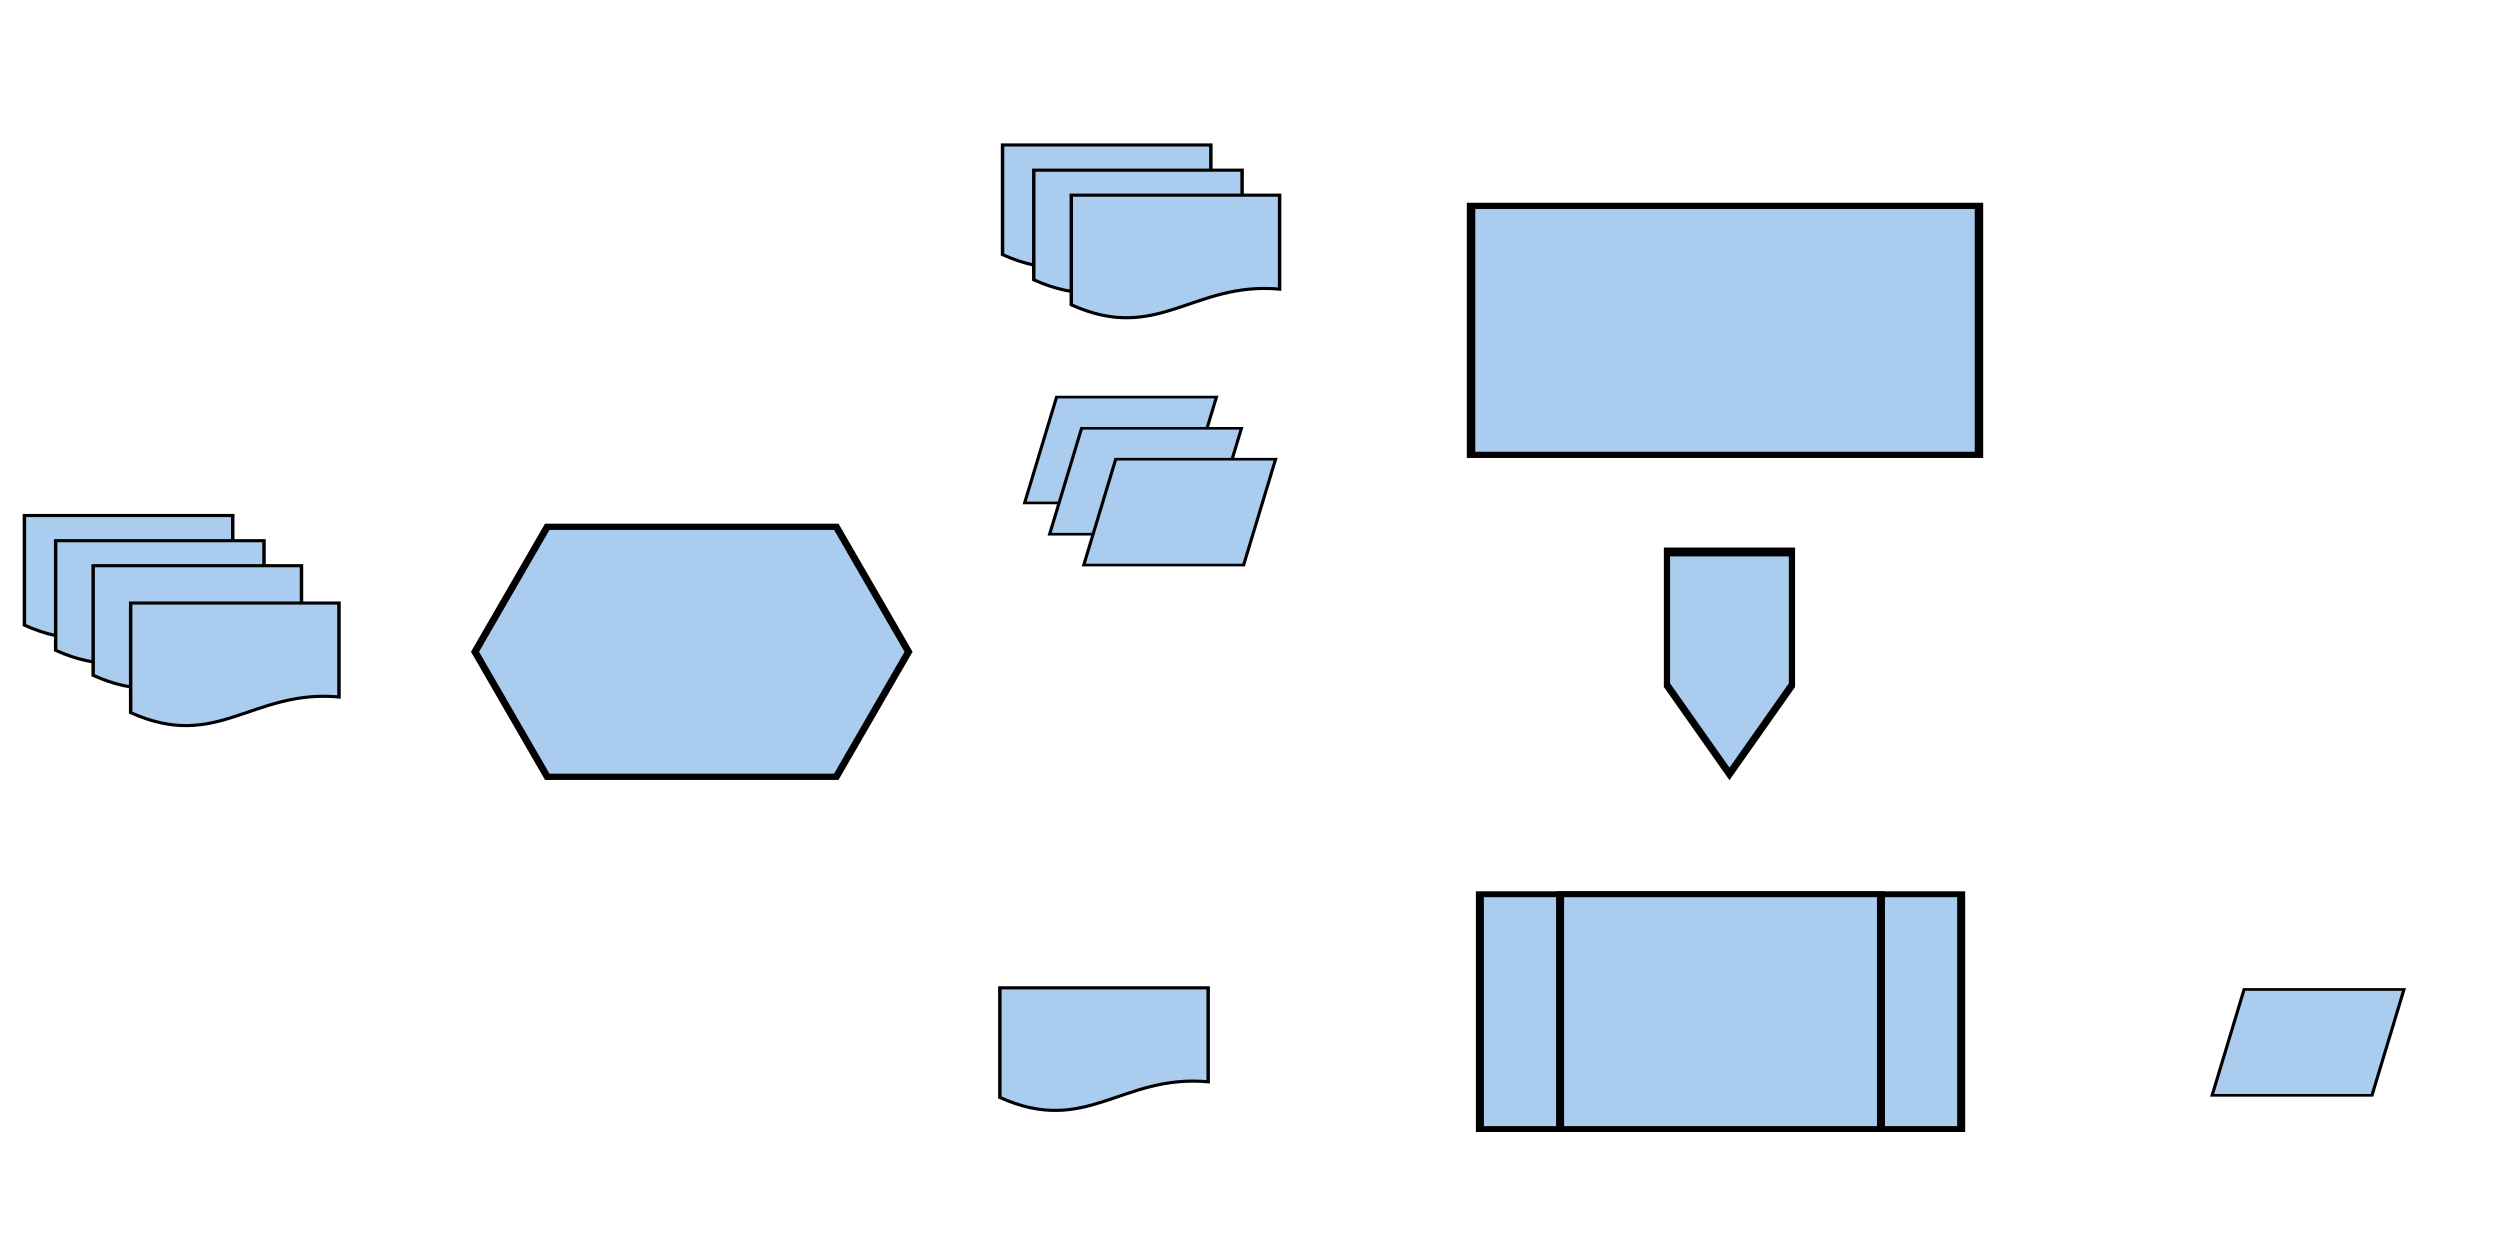
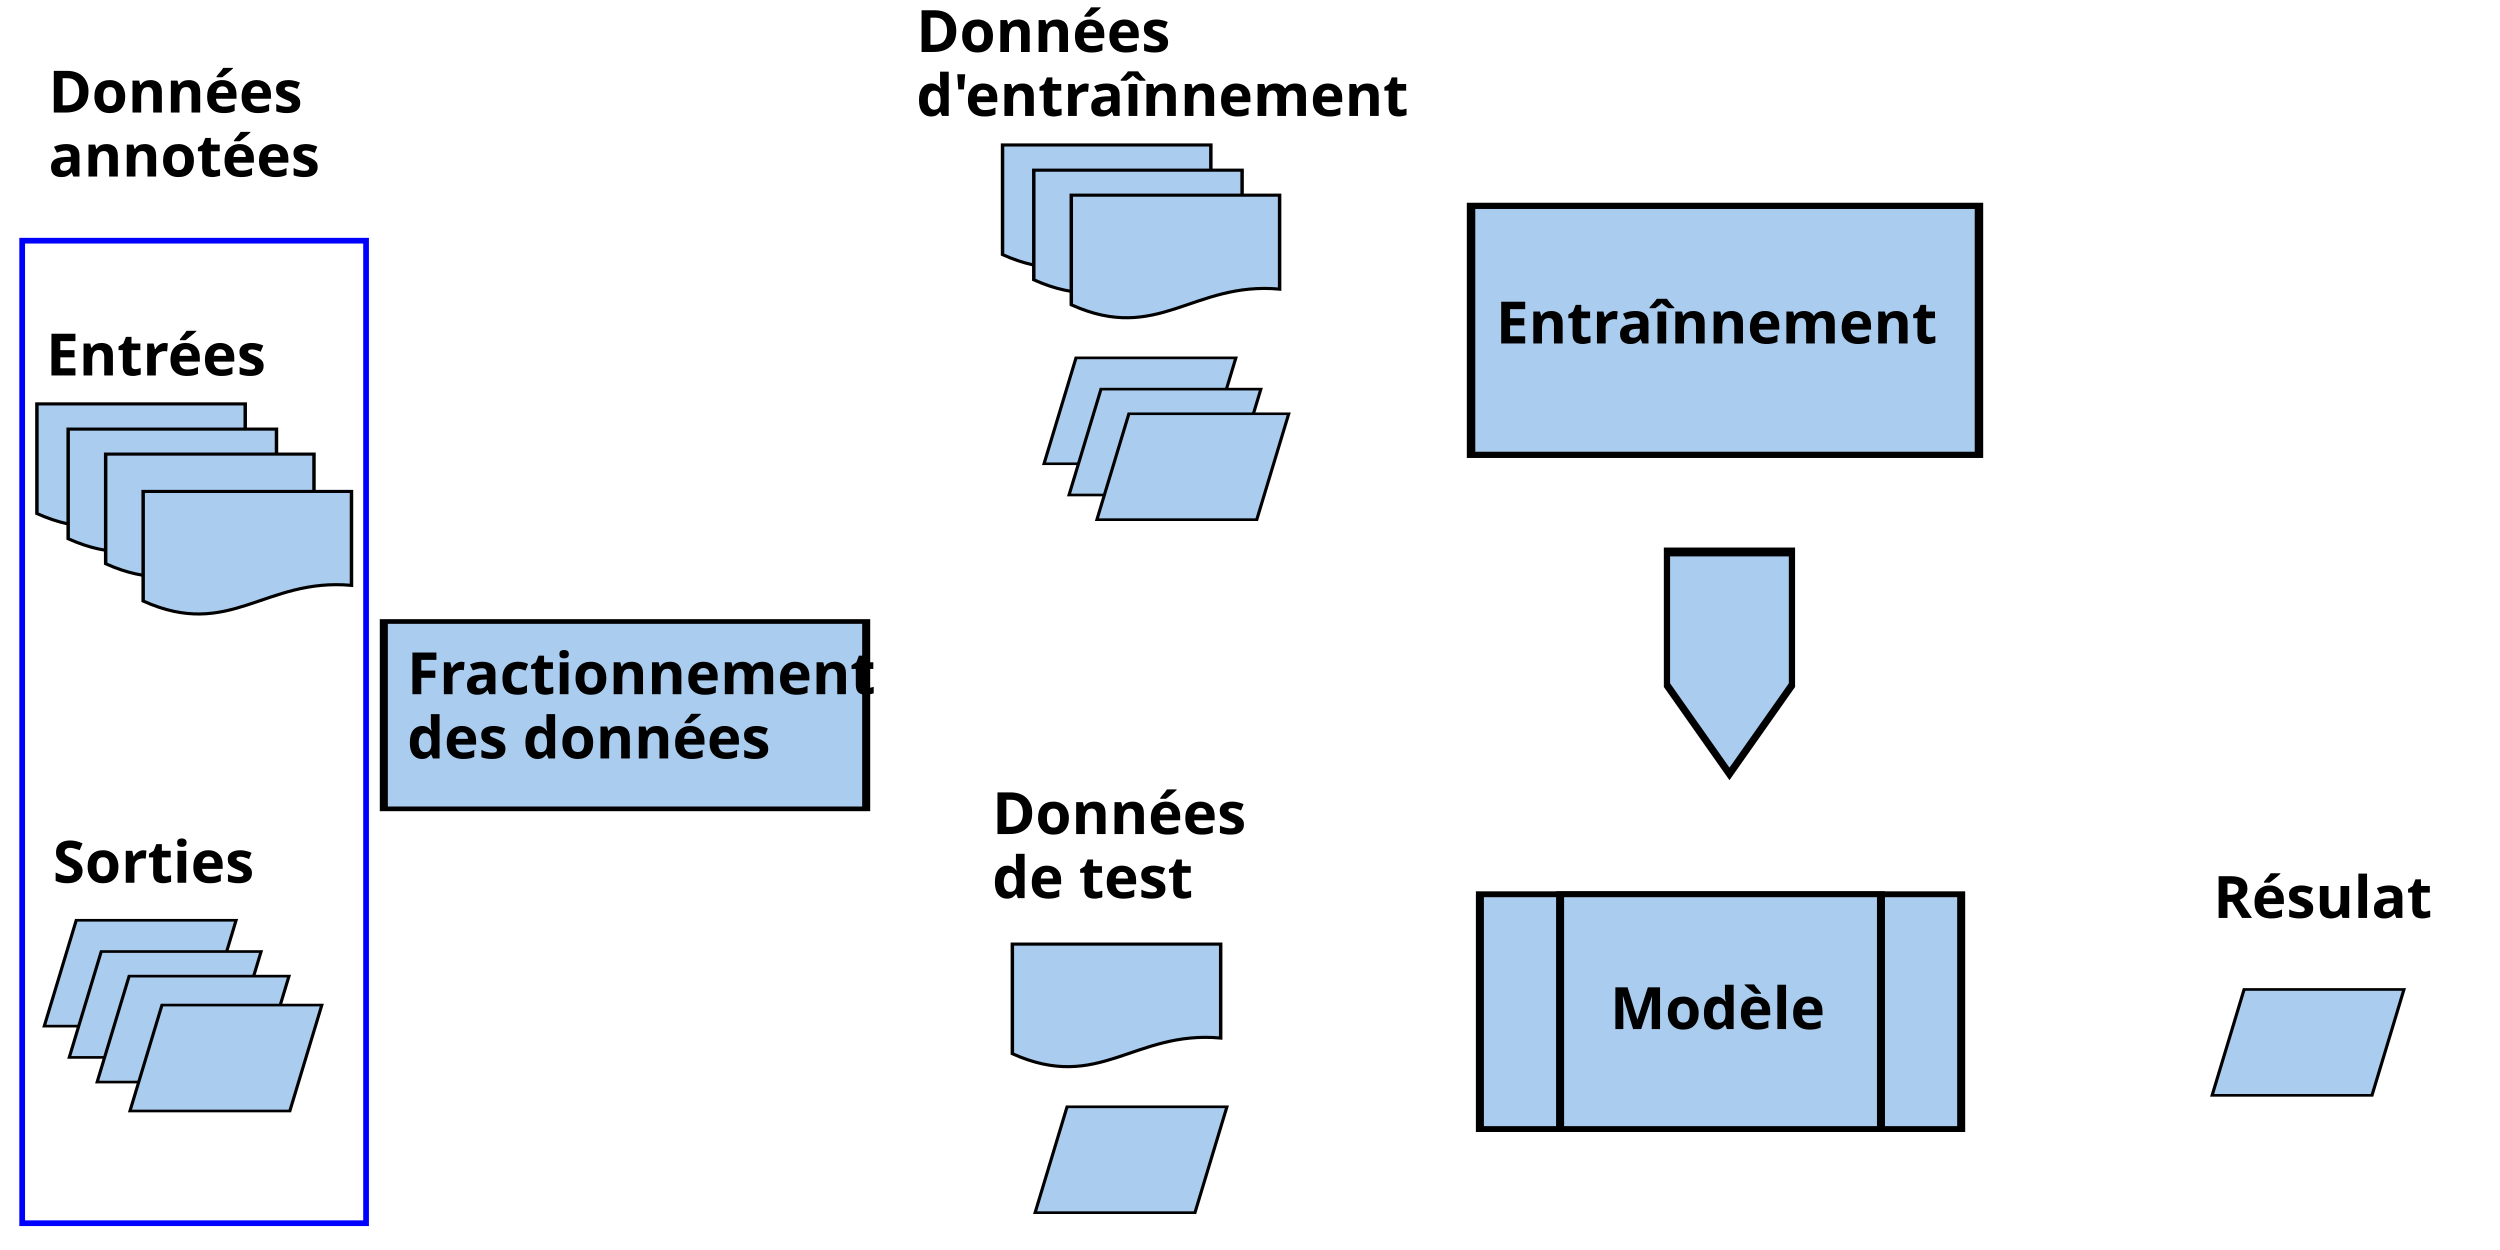
<svg xmlns="http://www.w3.org/2000/svg" xmlns:xlink="http://www.w3.org/1999/xlink" width="800" height="400" viewBox="0 0 211.667 105.833" version="1.1" id="svg8">
  <defs id="defs2">
    <marker orient="auto" refY="0" refX="0" id="Arrow1Lstart" style="overflow:visible">
      <path id="path1372" d="M 0,0 5,-5 -12.5,0 5,5 Z" style="fill:#9400d3;fill-opacity:1;fill-rule:evenodd;stroke:#9400d3;stroke-width:1pt;stroke-opacity:1" transform="matrix(0.8,0,0,0.8,10,0)" />
    </marker>
    <marker orient="auto" refY="0" refX="0" id="Arrow1Lstart-3" style="overflow:visible">
      <path id="path1372-6" d="M 0,0 5,-5 -12.5,0 5,5 Z" style="fill:#9400d3;fill-opacity:1;fill-rule:evenodd;stroke:#9400d3;stroke-width:1pt;stroke-opacity:1" transform="matrix(0.8,0,0,0.8,10,0)" />
    </marker>
    <marker orient="auto" refY="0" refX="0" id="Arrow1Lstart-5" style="overflow:visible">
      <path id="path1372-3" d="M 0,0 5,-5 -12.5,0 5,5 Z" style="fill:#9400d3;fill-opacity:1;fill-rule:evenodd;stroke:#9400d3;stroke-width:1pt;stroke-opacity:1" transform="matrix(0.8,0,0,0.8,10,0)" />
    </marker>
    <marker orient="auto" refY="0" refX="0" id="Arrow1Lstart-6" style="overflow:visible">
      <path id="path1372-2" d="M 0,0 5,-5 -12.5,0 5,5 Z" style="fill:#9400d3;fill-opacity:1;fill-rule:evenodd;stroke:#9400d3;stroke-width:1pt;stroke-opacity:1" transform="matrix(0.8,0,0,0.8,10,0)" />
    </marker>
    <symbol id="MagneticDisk">
      <path d="m 9.26,6.615 a 17.198,17.198 0 0 1 21.167,0 V 33.073 a 17.198,17.198 0 0 1 -21.167,0 z" style="stroke-width:0.529" id="path5503" />
      <path d="m 30.427,6.615 a 17.198,17.198 0 0 1 -21.167,0" style="fill:none;stroke-width:0.529;stroke-linecap:butt" id="path5505" />
      <path d="m 30.427,10.583 a 17.198,17.198 0 0 1 -21.167,0" style="fill:none;stroke-width:0.529;stroke-linecap:butt" id="path5507" />
      <path d="m 30.427,14.552 a 17.198,17.198 0 0 1 -21.167,0" style="fill:none;stroke-width:0.529;stroke-linecap:butt" id="path5509" />
    </symbol>
    <symbol id="Document">
      <path d="m 3.969,9.26 h 31.75 V 25.135 C 22.49,23.812 17.198,34.396 3.969,27.781 Z" style="stroke-width:0.529" id="path1077" />
    </symbol>
    <symbol id="Process">
      <rect x="3.969" y="9.26" width="31.75" height="21.167" style="stroke-width:0.529" id="rect1063" />
    </symbol>
    <symbol id="PredefinedProcess">
      <rect x="3.969" y="9.26" width="31.75" height="21.167" style="stroke-width:0.529" id="rect1244" />
      <rect x="9.26" y="9.26" width="21.167" height="21.167" style="stroke-width:0.529" id="rect1246" />
    </symbol>
    <symbol id="Preparation">
      <path d="M 9.26,9.26 H 30.427 L 35.719,19.844 30.427,30.427 H 9.26 L 3.969,19.844 Z" style="stroke-width:0.529px" id="path1091" />
    </symbol>
    <symbol id="Offpage">
      <path d="m 14.552,14.552 h 10.583 v 7.938 L 19.844,27.781 14.552,22.49 Z" style="stroke-width:0.529" id="path1198" />
    </symbol>
    <symbol id="InputOutput">
      <path d="M 9.26,9.26 H 35.719 L 30.427,30.427 H 3.969 Z" style="stroke-width:0.529" id="path1070" />
    </symbol>
  </defs>
  <g id="layer1" transform="translate(0,-191.1667)">
-     <g id="g5311">
+     <g id="g5311" transform="translate(1.058333,-9.449413)">
      <use height="100%" width="100%" y="0" x="0" xlink:href="#Document" style="fill:#aaccee;stroke:#000000" transform="matrix(0.5555236,0,0,0.5010477,-0.1379572,230.1739)" id="use5034" />
      <use height="100%" width="100%" y="0" x="0" xlink:href="#Document" style="fill:#aaccee;stroke:#000000" transform="matrix(0.5555236,0,0,0.5010477,2.507876,232.3072)" id="use5034-5" />
      <use height="100%" width="100%" y="0" x="0" xlink:href="#Document" style="fill:#aaccee;stroke:#000000" transform="matrix(0.5555236,0,0,0.5010477,5.682876,234.4238)" id="use5034-9" />
      <use height="100%" width="100%" y="0" x="0" xlink:href="#Document" style="fill:#aaccee;stroke:#000000" transform="matrix(0.5555236,0,0,0.5010477,8.857857,237.5822)" id="use5034-0" />
    </g>
    <g id="g5305" transform="translate(25.92918,-6.879167)">
      <use height="100%" width="100%" y="0" x="0" xlink:href="#Document" style="fill:#aaccee;stroke:#000000" transform="matrix(0.5555236,0,0,0.5010477,56.74746,205.6809)" id="use5034-8" />
      <use height="100%" width="100%" y="0" x="0" xlink:href="#Document" style="fill:#aaccee;stroke:#000000" transform="matrix(0.5555236,0,0,0.5010477,59.39329,207.8142)" id="use5034-5-3" />
      <use height="100%" width="100%" y="0" x="0" xlink:href="#Document" style="fill:#aaccee;stroke:#000000" transform="matrix(0.5555236,0,0,0.5010477,62.56829,209.9309)" id="use5034-9-8" />
    </g>
-     <use id="use5034-0-0" transform="matrix(0.5555236,0,0,0.5010477,82.44984,270.1635)" style="fill:#aaccee;stroke:#000000" xlink:href="#Document" x="0" y="0" width="100%" height="100%" />
+     <use id="use5034-0-0" transform="matrix(0.5555236,0,0,0.5010477,83.50818,266.4593)" style="fill:#aaccee;stroke:#000000" xlink:href="#Document" x="0" y="0" width="100%" height="100%" />
    <use id="use5143" transform="matrix(1.354452,0,0,0.9959636,119.1727,199.3732)" style="fill:#aaccee;stroke:#000000" xlink:href="#Process" x="0" y="0" width="100%" height="100%" />
    <use id="use5172" transform="matrix(1.283457,0,0,0.9392275,120.2035,258.183)" style="fill:#aaccee;stroke:#000000" xlink:href="#PredefinedProcess" x="0" y="0" width="100%" height="100%" />
    <use id="use5230" transform="matrix(1,0,0,1.420395,126.5843,217.2304)" style="fill:#aaccee;stroke:#000000" xlink:href="#Offpage" x="0" y="0" width="100%" height="100%" />
-     <flowRoot xml:space="preserve" id="flowRoot5246" style="font-style:normal;font-weight:normal;font-size:40px;line-height:125%;font-family:sans-serif;letter-spacing:0px;word-spacing:0px;fill:#000000;fill-opacity:1;stroke:none;stroke-width:1px;stroke-linecap:butt;stroke-linejoin:miter;stroke-opacity:1" transform="matrix(0.2645833,0,0,0.2645833,18.52084,193.2833)">
-       <flowRegion id="flowRegion5248">
-         <rect id="rect5250" width="252.696" height="116.981" x="408.733" y="65.876" />
-       </flowRegion>
-       <flowPara id="flowPara5252" style="font-style:normal;font-variant:normal;font-weight:bold;font-stretch:normal;font-size:21.333px;font-family:sans-serif;-inkscape-font-specification:'sans-serif, Bold';font-variant-ligatures:normal;font-variant-caps:normal;font-variant-numeric:normal;font-feature-settings:normal;text-align:start;writing-mode:lr-tb;text-anchor:start">Entraînnement</flowPara>
-     </flowRoot>
-     <flowRoot xml:space="preserve" id="flowRoot5246-6" style="font-style:normal;font-weight:normal;font-size:40px;line-height:125%;font-family:sans-serif;letter-spacing:0px;word-spacing:0px;fill:#000000;fill-opacity:1;stroke:none;stroke-width:1px;stroke-linecap:butt;stroke-linejoin:miter;stroke-opacity:1" transform="matrix(0.2645833,0,0,0.2645833,28.18791,251.3283)">
-       <flowRegion id="flowRegion5248-3">
-         <rect id="rect5250-9" width="252.696" height="116.981" x="408.733" y="65.876" />
-       </flowRegion>
-       <flowPara id="flowPara5252-3" style="font-style:normal;font-variant:normal;font-weight:bold;font-stretch:normal;font-size:21.333px;font-family:sans-serif;-inkscape-font-specification:'sans-serif, Bold';font-variant-ligatures:normal;font-variant-caps:normal;font-variant-numeric:normal;font-feature-settings:normal;text-align:start;writing-mode:lr-tb;text-anchor:start">Modèle</flowPara>
-     </flowRoot>
-     <g id="g5321" transform="translate(3.175)">
-       <use height="100%" width="100%" y="0" x="0" xlink:href="#Preparation" style="fill:#aaccee;stroke:#000000" transform="matrix(1.156129,0,0,1,32.45328,226.5074)" id="use5202" />
-       <flowRoot transform="matrix(0.2645833,0,0,0.2645833,-66.10535,222.187)" style="font-style:normal;font-weight:normal;font-size:40px;line-height:50%;font-family:sans-serif;letter-spacing:0px;word-spacing:0px;fill:#000000;fill-opacity:1;stroke:none;stroke-width:1px;stroke-linecap:butt;stroke-linejoin:miter;stroke-opacity:1" id="flowRoot5246-6-1" xml:space="preserve">
-         <flowRegion style="line-height:50%" id="flowRegion5248-3-2">
-           <rect style="line-height:50%" y="65.876" x="408.733" height="116.981" width="252.696" id="rect5250-9-4" />
-         </flowRegion>
-         <flowPara style="font-style:normal;font-variant:normal;font-weight:bold;font-stretch:normal;font-size:21.333px;line-height:50%;font-family:sans-serif;-inkscape-font-specification:'sans-serif, Bold';font-variant-ligatures:normal;font-variant-caps:normal;font-variant-numeric:normal;font-feature-settings:normal;text-align:start;writing-mode:lr-tb;text-anchor:start" id="flowPara5252-3-7">Partitionn-</flowPara>
-         <flowPara id="flowPara5313" style="font-style:normal;font-variant:normal;font-weight:bold;font-stretch:normal;font-size:21.333px;line-height:50%;font-family:sans-serif;-inkscape-font-specification:'sans-serif, Bold';font-variant-ligatures:normal;font-variant-caps:normal;font-variant-numeric:normal;font-feature-settings:normal;text-align:start;writing-mode:lr-tb;text-anchor:start">ement</flowPara>
-       </flowRoot>
+     <text xml:space="preserve" style="font-style:normal;font-weight:normal;font-size:10.583px;line-height:125%;font-family:sans-serif;letter-spacing:0px;word-spacing:0px;fill:#000000;fill-opacity:1;stroke:none;stroke-width:0.265px;stroke-linecap:butt;stroke-linejoin:miter;stroke-opacity:1" x="126.665" y="220.246" id="text1566">
+       <tspan x="126.665" y="220.246" id="tspan1564" style="stroke-width:0.265px;-inkscape-font-specification:'sans-serif, Bold';font-family:sans-serif;font-weight:bold;font-style:normal;font-stretch:normal;font-variant:normal;font-size:4.939px;text-anchor:start;text-align:start;writing-mode:lr;font-variant-ligatures:normal;font-variant-caps:normal;font-variant-numeric:normal;font-feature-settings:normal">
+         <tspan x="126.665" y="220.246" style="font-style:normal;font-variant:normal;font-weight:bold;font-stretch:normal;font-size:4.939px;font-family:sans-serif;-inkscape-font-specification:'sans-serif, Bold';font-variant-ligatures:normal;font-variant-caps:normal;font-variant-numeric:normal;font-feature-settings:normal;text-align:start;writing-mode:lr;text-anchor:start;stroke-width:0.265px" id="tspan1562">Entraînnement</tspan>
+       </tspan>
+     </text>
+     <text xml:space="preserve" style="font-style:normal;font-weight:normal;font-size:10.583px;line-height:125%;font-family:sans-serif;letter-spacing:0px;word-spacing:0px;fill:#000000;fill-opacity:1;stroke:none;stroke-width:0.265px;stroke-linecap:butt;stroke-linejoin:miter;stroke-opacity:1" x="136.332" y="278.291" id="text1602">
+       <tspan x="136.332" y="278.291" id="tspan1600" style="stroke-width:0.265px;-inkscape-font-specification:'sans-serif, Bold';font-family:sans-serif;font-weight:bold;font-style:normal;font-stretch:normal;font-variant:normal;font-size:4.939px;text-anchor:start;text-align:start;writing-mode:lr;font-variant-ligatures:normal;font-variant-caps:normal;font-variant-numeric:normal;font-feature-settings:normal">
+         <tspan x="136.332" y="278.291" style="font-style:normal;font-variant:normal;font-weight:bold;font-stretch:normal;font-size:4.939px;font-family:sans-serif;-inkscape-font-specification:'sans-serif, Bold';font-variant-ligatures:normal;font-variant-caps:normal;font-variant-numeric:normal;font-feature-settings:normal;text-align:start;writing-mode:lr;text-anchor:start;stroke-width:0.265px" id="tspan1598">Modèle</tspan>
+       </tspan>
+     </text>
+     <use id="use5341" transform="matrix(0.5115369,0,0,0.4235458,185.2629,271.0194)" style="fill:#aaccee;stroke:#000000" xlink:href="#InputOutput" x="0" y="0" width="100%" height="100%" />
+     <text xml:space="preserve" style="font-style:normal;font-variant:normal;font-weight:normal;font-stretch:normal;font-size:10.583px;line-height:50%;font-family:sans-serif;-inkscape-font-specification:'sans-serif, Normal';font-variant-ligatures:normal;font-variant-caps:normal;font-variant-numeric:normal;font-feature-settings:normal;text-align:start;letter-spacing:0px;word-spacing:0px;writing-mode:lr-tb;text-anchor:start;fill:#000000;fill-opacity:1;stroke:none;stroke-width:0.265px;stroke-linecap:butt;stroke-linejoin:miter;stroke-opacity:1" x="4.116" y="200.693" id="text1542">
+       <tspan x="4.116" y="200.693" id="tspan1536" style="font-style:normal;font-variant:normal;font-weight:bold;font-stretch:normal;font-size:4.939px;font-family:sans-serif;-inkscape-font-specification:'sans-serif, Bold';font-variant-ligatures:normal;font-variant-caps:normal;font-variant-numeric:normal;font-feature-settings:normal;text-align:start;writing-mode:lr-tb;text-anchor:start;stroke-width:0.265px">
+         <tspan x="4.116" y="200.693" style="font-style:normal;font-variant:normal;font-weight:bold;font-stretch:normal;font-size:4.939px;line-height:50%;font-family:sans-serif;-inkscape-font-specification:'sans-serif, Bold';font-variant-ligatures:normal;font-variant-caps:normal;font-variant-numeric:normal;font-feature-settings:normal;text-align:start;writing-mode:lr-tb;text-anchor:start;stroke-width:0.265px" id="tspan1532" dx="0 0 0 0 0 0 0 0 0">Données </tspan>
+       </tspan>
+       <tspan x="4.116" y="206.111" id="tspan1540" style="font-style:normal;font-variant:normal;font-weight:bold;font-stretch:normal;font-size:4.939px;font-family:sans-serif;-inkscape-font-specification:'sans-serif, Bold';font-variant-ligatures:normal;font-variant-caps:normal;font-variant-numeric:normal;font-feature-settings:normal;text-align:start;writing-mode:lr-tb;text-anchor:start;stroke-width:0.265px">
+         <tspan x="4.116" y="206.111" style="font-style:normal;font-variant:normal;font-weight:bold;font-stretch:normal;font-size:4.939px;line-height:50%;font-family:sans-serif;-inkscape-font-specification:'sans-serif, Bold';font-variant-ligatures:normal;font-variant-caps:normal;font-variant-numeric:normal;font-feature-settings:normal;text-align:start;writing-mode:lr-tb;text-anchor:start;stroke-width:0.265px" id="tspan1538">annotées</tspan>
+       </tspan>
+     </text>
+     <text xml:space="preserve" style="font-style:normal;font-weight:normal;font-size:10.583px;line-height:50%;font-family:sans-serif;letter-spacing:0px;word-spacing:0px;fill:#000000;fill-opacity:1;stroke:none;stroke-width:0.265px;stroke-linecap:butt;stroke-linejoin:miter;stroke-opacity:1" x="77.59" y="195.564" id="text1554">
+       <tspan x="77.59" y="195.564" id="tspan1548" style="stroke-width:0.265px;-inkscape-font-specification:'sans-serif, Bold';font-family:sans-serif;font-weight:bold;font-style:normal;font-stretch:normal;font-variant:normal;font-size:4.939px;text-anchor:start;text-align:start;writing-mode:lr;font-variant-ligatures:normal;font-variant-caps:normal;font-variant-numeric:normal;font-feature-settings:normal">
+         <tspan x="77.59" y="195.564" style="font-style:normal;font-variant:normal;font-weight:bold;font-stretch:normal;font-size:4.939px;line-height:50%;font-family:sans-serif;-inkscape-font-specification:'sans-serif, Bold';font-variant-ligatures:normal;font-variant-caps:normal;font-variant-numeric:normal;font-feature-settings:normal;text-align:start;writing-mode:lr;text-anchor:start;stroke-width:0.265px" id="tspan1544">Données </tspan>
+       </tspan>
+       <tspan x="77.59" y="200.983" id="tspan1552" style="stroke-width:0.265px;-inkscape-font-specification:'sans-serif, Bold';font-family:sans-serif;font-weight:bold;font-style:normal;font-stretch:normal;font-variant:normal;font-size:4.939px;text-anchor:start;text-align:start;writing-mode:lr;font-variant-ligatures:normal;font-variant-caps:normal;font-variant-numeric:normal;font-feature-settings:normal">
+         <tspan x="77.59" y="200.983" style="font-style:normal;font-variant:normal;font-weight:bold;font-stretch:normal;font-size:4.939px;line-height:50%;font-family:sans-serif;-inkscape-font-specification:'sans-serif, Bold';font-variant-ligatures:normal;font-variant-caps:normal;font-variant-numeric:normal;font-feature-settings:normal;text-align:start;writing-mode:lr;text-anchor:start;stroke-width:0.265px" id="tspan1550">d'entraînnement</tspan>
+       </tspan>
+     </text>
+     <text xml:space="preserve" style="font-style:normal;font-weight:normal;font-size:10.583px;line-height:50%;font-family:sans-serif;letter-spacing:0px;word-spacing:0px;fill:#000000;fill-opacity:1;stroke:none;stroke-width:0.265px;stroke-linecap:butt;stroke-linejoin:miter;stroke-opacity:1" x="84.016" y="261.786" id="text1590">
+       <tspan x="84.016" y="261.786" id="tspan1584" style="font-style:normal;font-variant:normal;font-weight:bold;font-stretch:normal;font-size:4.939px;font-family:sans-serif;-inkscape-font-specification:'sans-serif, Bold';font-variant-ligatures:normal;font-variant-caps:normal;font-variant-numeric:normal;font-feature-settings:normal;text-align:start;writing-mode:lr-tb;text-anchor:start;stroke-width:0.265px">
+         <tspan x="84.016" y="261.786" style="font-style:normal;font-variant:normal;font-weight:bold;font-stretch:normal;font-size:4.939px;line-height:50%;font-family:sans-serif;-inkscape-font-specification:'sans-serif, Bold';font-variant-ligatures:normal;font-variant-caps:normal;font-variant-numeric:normal;font-feature-settings:normal;text-align:start;writing-mode:lr-tb;text-anchor:start;stroke-width:0.265px" id="tspan1580" dx="0 0 0 0 0 0 0 0 0">Données </tspan>
+       </tspan>
+       <tspan x="84.016" y="267.205" id="tspan1588" style="font-style:normal;font-variant:normal;font-weight:bold;font-stretch:normal;font-size:4.939px;font-family:sans-serif;-inkscape-font-specification:'sans-serif, Bold';font-variant-ligatures:normal;font-variant-caps:normal;font-variant-numeric:normal;font-feature-settings:normal;text-align:start;writing-mode:lr-tb;text-anchor:start;stroke-width:0.265px">
+         <tspan x="84.016" y="267.205" style="font-style:normal;font-variant:normal;font-weight:bold;font-stretch:normal;font-size:4.939px;line-height:50%;font-family:sans-serif;-inkscape-font-specification:'sans-serif, Bold';font-variant-ligatures:normal;font-variant-caps:normal;font-variant-numeric:normal;font-feature-settings:normal;text-align:start;writing-mode:lr-tb;text-anchor:start;stroke-width:0.265px" id="tspan1586">de test</tspan>
+       </tspan>
+     </text>
+     <text xml:space="preserve" style="font-style:normal;font-weight:normal;font-size:10.583px;line-height:125%;font-family:sans-serif;letter-spacing:0px;word-spacing:0px;fill:#000000;fill-opacity:1;stroke:none;stroke-width:0.265px;stroke-linecap:butt;stroke-linejoin:miter;stroke-opacity:1" x="187.408" y="268.88" id="text1596">
+       <tspan x="187.408" y="268.88" id="tspan1594" style="stroke-width:0.265px;-inkscape-font-specification:'sans-serif, Bold';font-family:sans-serif;font-weight:bold;font-style:normal;font-stretch:normal;font-variant:normal;font-size:4.939px;text-anchor:start;text-align:start;writing-mode:lr;font-variant-ligatures:normal;font-variant-caps:normal;font-variant-numeric:normal;font-feature-settings:normal">
+         <tspan x="187.408" y="268.88" style="font-style:normal;font-variant:normal;font-weight:bold;font-stretch:normal;font-size:4.939px;font-family:sans-serif;-inkscape-font-specification:'sans-serif, Bold';font-variant-ligatures:normal;font-variant-caps:normal;font-variant-numeric:normal;font-feature-settings:normal;text-align:start;writing-mode:lr;text-anchor:start;stroke-width:0.265px" id="tspan1592">Résulat</tspan>
+       </tspan>
+     </text>
+     <text xml:space="preserve" style="font-style:normal;font-weight:normal;font-size:10.583px;line-height:517%;font-family:sans-serif;letter-spacing:0px;word-spacing:0px;fill:#000000;fill-opacity:1;stroke:none;stroke-width:0.265px;stroke-linecap:butt;stroke-linejoin:miter;stroke-opacity:1" x="108.857" y="249.375" id="text1606">
+       <tspan id="tspan1604" x="108.857" y="279.651" style="stroke-width:0.265px" />
+       <tspan x="108.857" y="334.367" style="stroke-width:0.265px" id="tspan1608" />
+     </text>
+     <g id="g1670" transform="translate(0.5291667,23.51012)">
+       <use height="100%" width="100%" y="0" x="0" xlink:href="#InputOutput" style="fill:#aaccee;stroke:#000000" transform="matrix(0.5115369,0,0,0.4235459,1.18846,241.6506)" id="use5341-5" />
+       <use height="100%" width="100%" y="0" x="0" xlink:href="#InputOutput" style="fill:#aaccee;stroke:#000000" transform="matrix(0.5115369,0,0,0.4235459,3.30514,244.2964)" id="use5341-0" />
+       <use height="100%" width="100%" y="0" x="0" xlink:href="#InputOutput" style="fill:#aaccee;stroke:#000000" transform="matrix(0.5115369,0,0,0.4235459,5.665953,246.3823)" id="use5341-2" />
+       <use height="100%" width="100%" y="0" x="0" xlink:href="#InputOutput" style="fill:#aaccee;stroke:#000000" transform="matrix(0.5115369,0,0,0.4235459,8.445619,248.8321)" id="use5341-2-2" />
    </g>
-     <use id="use5341" transform="matrix(0.5115369,0,0,0.4235458,185.2629,271.0194)" style="fill:#aaccee;stroke:#000000" xlink:href="#InputOutput" x="0" y="0" width="100%" height="100%" />
-     <flowRoot xml:space="preserve" id="flowRoot5246-60" style="font-style:normal;font-weight:normal;font-size:40px;line-height:50%;font-family:sans-serif;letter-spacing:0px;word-spacing:0px;fill:#000000;fill-opacity:1;stroke:none;stroke-width:1px;stroke-linecap:butt;stroke-linejoin:miter;stroke-opacity:1" transform="matrix(0.2645833,0,0,0.2645833,-106.1448,199.9236)">
-       <flowRegion id="flowRegion5248-2" style="line-height:50%">
-         <rect id="rect5250-6" width="252.696" height="116.981" x="408.733" y="65.876" style="line-height:50%" />
-       </flowRegion>
-       <flowPara id="flowPara5252-9" style="font-style:normal;font-variant:normal;font-weight:bold;font-stretch:normal;font-size:21.333px;line-height:50%;font-family:sans-serif;-inkscape-font-specification:'sans-serif, Bold';font-variant-ligatures:normal;font-variant-caps:normal;font-variant-numeric:normal;font-feature-settings:normal;text-align:start;writing-mode:lr-tb;text-anchor:start">Données </flowPara>
-       <flowPara style="font-style:normal;font-variant:normal;font-weight:bold;font-stretch:normal;font-size:21.333px;line-height:50%;font-family:sans-serif;-inkscape-font-specification:'sans-serif, Bold';font-variant-ligatures:normal;font-variant-caps:normal;font-variant-numeric:normal;font-feature-settings:normal;text-align:start;writing-mode:lr-tb;text-anchor:start" id="flowPara5381">annotées</flowPara>
-     </flowRoot>
-     <flowRoot xml:space="preserve" id="flowRoot5246-60-8" style="font-style:normal;font-weight:normal;font-size:40px;line-height:50%;font-family:sans-serif;letter-spacing:0px;word-spacing:0px;fill:#000000;fill-opacity:1;stroke:none;stroke-width:1px;stroke-linecap:butt;stroke-linejoin:miter;stroke-opacity:1" transform="matrix(0.2645833,0,0,0.2645833,-30.55335,172.5707)">
-       <flowRegion id="flowRegion5248-2-7" style="line-height:50%">
-         <rect id="rect5250-6-6" width="252.696" height="116.981" x="408.733" y="65.876" style="line-height:50%" />
-       </flowRegion>
-       <flowPara id="flowPara5252-9-5" style="font-style:normal;font-variant:normal;font-weight:bold;font-stretch:normal;font-size:21.333px;line-height:50%;font-family:sans-serif;-inkscape-font-specification:'sans-serif, Bold';font-variant-ligatures:normal;font-variant-caps:normal;font-variant-numeric:normal;font-feature-settings:normal;text-align:start;writing-mode:lr-tb;text-anchor:start">Données </flowPara>
-       <flowPara style="font-style:normal;font-variant:normal;font-weight:bold;font-stretch:normal;font-size:21.333px;line-height:50%;font-family:sans-serif;-inkscape-font-specification:'sans-serif, Bold';font-variant-ligatures:normal;font-variant-caps:normal;font-variant-numeric:normal;font-feature-settings:normal;text-align:start;writing-mode:lr-tb;text-anchor:start" id="flowPara5381-2">d'entraînnement</flowPara>
-     </flowRoot>
-     <flowRoot xml:space="preserve" id="flowRoot5246-60-4" style="font-style:normal;font-weight:normal;font-size:40px;line-height:50%;font-family:sans-serif;letter-spacing:0px;word-spacing:0px;fill:#000000;fill-opacity:1;stroke:none;stroke-width:1px;stroke-linecap:butt;stroke-linejoin:miter;stroke-opacity:1" transform="matrix(0.2645833,0,0,0.2645833,-24.12775,241.9671)">
-       <flowRegion id="flowRegion5248-2-0" style="line-height:50%">
-         <rect id="rect5250-6-0" width="252.696" height="116.981" x="408.733" y="65.876" style="line-height:50%" />
-       </flowRegion>
-       <flowPara id="flowPara5252-9-6" style="font-style:normal;font-variant:normal;font-weight:bold;font-stretch:normal;font-size:21.333px;line-height:50%;font-family:sans-serif;-inkscape-font-specification:'sans-serif, Bold';font-variant-ligatures:normal;font-variant-caps:normal;font-variant-numeric:normal;font-feature-settings:normal;text-align:start;writing-mode:lr-tb;text-anchor:start">Données </flowPara>
-       <flowPara style="font-style:normal;font-variant:normal;font-weight:bold;font-stretch:normal;font-size:21.333px;line-height:50%;font-family:sans-serif;-inkscape-font-specification:'sans-serif, Bold';font-variant-ligatures:normal;font-variant-caps:normal;font-variant-numeric:normal;font-feature-settings:normal;text-align:start;writing-mode:lr-tb;text-anchor:start" id="flowPara5381-8">de test</flowPara>
-     </flowRoot>
-     <flowRoot xml:space="preserve" id="flowRoot5246-6-5" style="font-style:normal;font-weight:normal;font-size:40px;line-height:125%;font-family:sans-serif;letter-spacing:0px;word-spacing:0px;fill:#000000;fill-opacity:1;stroke:none;stroke-width:1px;stroke-linecap:butt;stroke-linejoin:miter;stroke-opacity:1" transform="matrix(0.2645833,0,0,0.2645833,79.26429,241.9173)">
-       <flowRegion id="flowRegion5248-3-4">
-         <rect id="rect5250-9-9" width="252.696" height="116.981" x="408.733" y="65.876" />
-       </flowRegion>
-       <flowPara id="flowPara5252-3-4" style="font-style:normal;font-variant:normal;font-weight:bold;font-stretch:normal;font-size:21.333px;font-family:sans-serif;-inkscape-font-specification:'sans-serif, Bold';font-variant-ligatures:normal;font-variant-caps:normal;font-variant-numeric:normal;font-feature-settings:normal;text-align:start;writing-mode:lr-tb;text-anchor:start">Résulat</flowPara>
-     </flowRoot>
-     <g id="g4090" transform="translate(-23.81251,-14.81667)">
-       <use height="100%" width="100%" y="0" x="0" xlink:href="#InputOutput" style="fill:#aaccee;stroke:#000000" transform="matrix(0.5115369,0,0,0.4235459,108.5337,235.6786)" id="use5341-5" />
-       <use height="100%" width="100%" y="0" x="0" xlink:href="#InputOutput" style="fill:#aaccee;stroke:#000000" transform="matrix(0.5115369,0,0,0.4235459,110.6504,238.3244)" id="use5341-0" />
-       <use height="100%" width="100%" y="0" x="0" xlink:href="#InputOutput" style="fill:#aaccee;stroke:#000000" transform="matrix(0.5115369,0,0,0.4235459,113.5404,240.9394)" id="use5341-2" />
+     <rect style="opacity:1;fill:none;fill-opacity:1;stroke:#0000ff;stroke-width:0.483;stroke-miterlimit:4;stroke-dasharray:none;stroke-opacity:1" id="rect1672" width="29.116" height="83.187" x="1.878" y="211.545" />
+     <g id="g1783" transform="translate(0.3992939,-0.2673521)">
+       <use height="100%" width="100%" y="0" x="0" xlink:href="#InputOutput" style="fill:#aaccee;stroke:#000000" transform="matrix(0.5115369,0,0,0.4235459,85.96516,217.8117)" id="use5341-5-0" />
+       <use height="100%" width="100%" y="0" x="0" xlink:href="#InputOutput" style="fill:#aaccee;stroke:#000000" transform="matrix(0.5115369,0,0,0.4235459,88.08184,220.4576)" id="use5341-0-2" />
+       <use height="100%" width="100%" y="0" x="0" xlink:href="#InputOutput" style="fill:#aaccee;stroke:#000000" transform="matrix(0.5115369,0,0,0.4235459,90.44265,222.5434)" id="use5341-2-1" />
    </g>
-     <flowRoot xml:space="preserve" id="flowRoot5246-6-5-1" style="font-style:normal;font-weight:normal;font-size:40px;line-height:125%;font-family:sans-serif;letter-spacing:0px;word-spacing:0px;fill:#000000;fill-opacity:1;stroke:none;stroke-width:1px;stroke-linecap:butt;stroke-linejoin:miter;stroke-opacity:1" transform="matrix(0.2645833,0,0,0.2645833,-24.38229,217.6513)">
-       <flowRegion id="flowRegion5248-3-4-7">
-         <rect id="rect5250-9-9-4" width="252.696" height="116.981" x="408.733" y="65.876" />
-       </flowRegion>
-       <flowPara style="font-style:normal;font-variant:normal;font-weight:bold;font-stretch:normal;font-size:21.333px;font-family:sans-serif;-inkscape-font-specification:'sans-serif, Bold';font-variant-ligatures:normal;font-variant-caps:normal;font-variant-numeric:normal;font-feature-settings:normal;text-align:start;writing-mode:lr-tb;text-anchor:start" id="flowPara4116">Résulats attendus</flowPara>
-     </flowRoot>
+     <use id="use5341-2-2-5" transform="matrix(0.5115369,0,0,0.4235459,85.60849,280.952)" style="fill:#aaccee;stroke:#000000" xlink:href="#InputOutput" x="0" y="0" width="100%" height="100%" />
+     <text xml:space="preserve" style="font-style:normal;font-variant:normal;font-weight:normal;font-stretch:normal;font-size:10.583px;line-height:50%;font-family:sans-serif;-inkscape-font-specification:'sans-serif, Normal';font-variant-ligatures:normal;font-variant-caps:normal;font-variant-numeric:normal;font-feature-settings:normal;text-align:start;letter-spacing:0px;word-spacing:0px;writing-mode:lr-tb;text-anchor:start;fill:#000000;fill-opacity:1;stroke:none;stroke-width:0.265px;stroke-linecap:butt;stroke-linejoin:miter;stroke-opacity:1" x="3.919" y="217.534" id="text1542-6">
+       <tspan x="3.919" y="222.953" id="tspan1540-0" style="font-style:normal;font-variant:normal;font-weight:bold;font-stretch:normal;font-size:4.939px;font-family:sans-serif;-inkscape-font-specification:'sans-serif, Bold';font-variant-ligatures:normal;font-variant-caps:normal;font-variant-numeric:normal;font-feature-settings:normal;text-align:start;writing-mode:lr-tb;text-anchor:start;stroke-width:0.265px">
+         <tspan x="3.919" y="222.953" style="font-style:normal;font-variant:normal;font-weight:bold;font-stretch:normal;font-size:4.939px;line-height:50%;font-family:sans-serif;-inkscape-font-specification:'sans-serif, Bold';font-variant-ligatures:normal;font-variant-caps:normal;font-variant-numeric:normal;font-feature-settings:normal;text-align:start;writing-mode:lr-tb;text-anchor:start;stroke-width:0.265px" id="tspan1538-3">Entrées</tspan>
+       </tspan>
+     </text>
+     <text xml:space="preserve" style="font-style:normal;font-variant:normal;font-weight:normal;font-stretch:normal;font-size:10.583px;line-height:50%;font-family:sans-serif;-inkscape-font-specification:'sans-serif, Normal';font-variant-ligatures:normal;font-variant-caps:normal;font-variant-numeric:normal;font-feature-settings:normal;text-align:start;letter-spacing:0px;word-spacing:0px;writing-mode:lr-tb;text-anchor:start;fill:#000000;fill-opacity:1;stroke:none;stroke-width:0.265px;stroke-linecap:butt;stroke-linejoin:miter;stroke-opacity:1" x="4.477" y="260.484" id="text1542-6-7">
+       <tspan x="4.477" y="265.903" id="tspan1540-0-6" style="font-style:normal;font-variant:normal;font-weight:bold;font-stretch:normal;font-size:4.939px;font-family:sans-serif;-inkscape-font-specification:'sans-serif, Bold';font-variant-ligatures:normal;font-variant-caps:normal;font-variant-numeric:normal;font-feature-settings:normal;text-align:start;writing-mode:lr-tb;text-anchor:start;stroke-width:0.265px">
+         <tspan x="4.477" y="265.903" style="font-style:normal;font-variant:normal;font-weight:bold;font-stretch:normal;font-size:4.939px;line-height:50%;font-family:sans-serif;-inkscape-font-specification:'sans-serif, Bold';font-variant-ligatures:normal;font-variant-caps:normal;font-variant-numeric:normal;font-feature-settings:normal;text-align:start;writing-mode:lr-tb;text-anchor:start;stroke-width:0.265px" id="tspan1538-3-9">Sorties</tspan>
+       </tspan>
+     </text>
+     <g id="g1774">
+       <use height="100%" width="100%" y="0" x="0" xlink:href="#Process" style="fill:#aaccee;stroke:#000000" transform="matrix(1.286314,0,0,0.7494329,27.39137,236.8467)" id="use5143-0" />
+     </g>
+     <g id="g5321" transform="translate(-3.401786,7.408334)">
+       <text xml:space="preserve" style="font-style:normal;font-weight:normal;font-size:10.583px;line-height:50%;font-family:sans-serif;letter-spacing:0px;word-spacing:0px;fill:#000000;fill-opacity:1;stroke:none;stroke-width:0.265px;stroke-linecap:butt;stroke-linejoin:miter;stroke-opacity:1" x="37.881" y="242.535" id="text1578">
+         <tspan x="37.881" y="242.535" id="tspan1572" style="font-style:normal;font-variant:normal;font-weight:bold;font-stretch:normal;font-size:4.939px;font-family:sans-serif;-inkscape-font-specification:'sans-serif, Bold';font-variant-ligatures:normal;font-variant-caps:normal;font-variant-numeric:normal;font-feature-settings:normal;text-align:start;writing-mode:lr-tb;text-anchor:start;stroke-width:0.265px">
+           <tspan x="37.881" y="242.535" style="font-style:normal;font-variant:normal;font-weight:bold;font-stretch:normal;font-size:4.939px;line-height:50%;font-family:sans-serif;-inkscape-font-specification:'sans-serif, Bold';font-variant-ligatures:normal;font-variant-caps:normal;font-variant-numeric:normal;font-feature-settings:normal;text-align:start;writing-mode:lr-tb;text-anchor:start;stroke-width:0.265px" id="tspan1568">Fractionnement</tspan>
+         </tspan>
+         <tspan x="37.881" y="247.972" style="font-style:normal;font-variant:normal;font-weight:bold;font-stretch:normal;font-size:4.939px;font-family:sans-serif;-inkscape-font-specification:'sans-serif, Bold';font-variant-ligatures:normal;font-variant-caps:normal;font-variant-numeric:normal;font-feature-settings:normal;text-align:start;writing-mode:lr-tb;text-anchor:start;stroke-width:0.265px" id="tspan1646">des données</tspan>
+         <tspan x="37.881" y="254.82" style="font-style:normal;font-variant:normal;font-weight:bold;font-stretch:normal;font-size:4.939px;font-family:sans-serif;-inkscape-font-specification:'sans-serif, Bold';font-variant-ligatures:normal;font-variant-caps:normal;font-variant-numeric:normal;font-feature-settings:normal;text-align:start;writing-mode:lr-tb;text-anchor:start;stroke-width:0.265px" id="tspan1644" />
+       </text>
+     </g>
  </g>
</svg>
